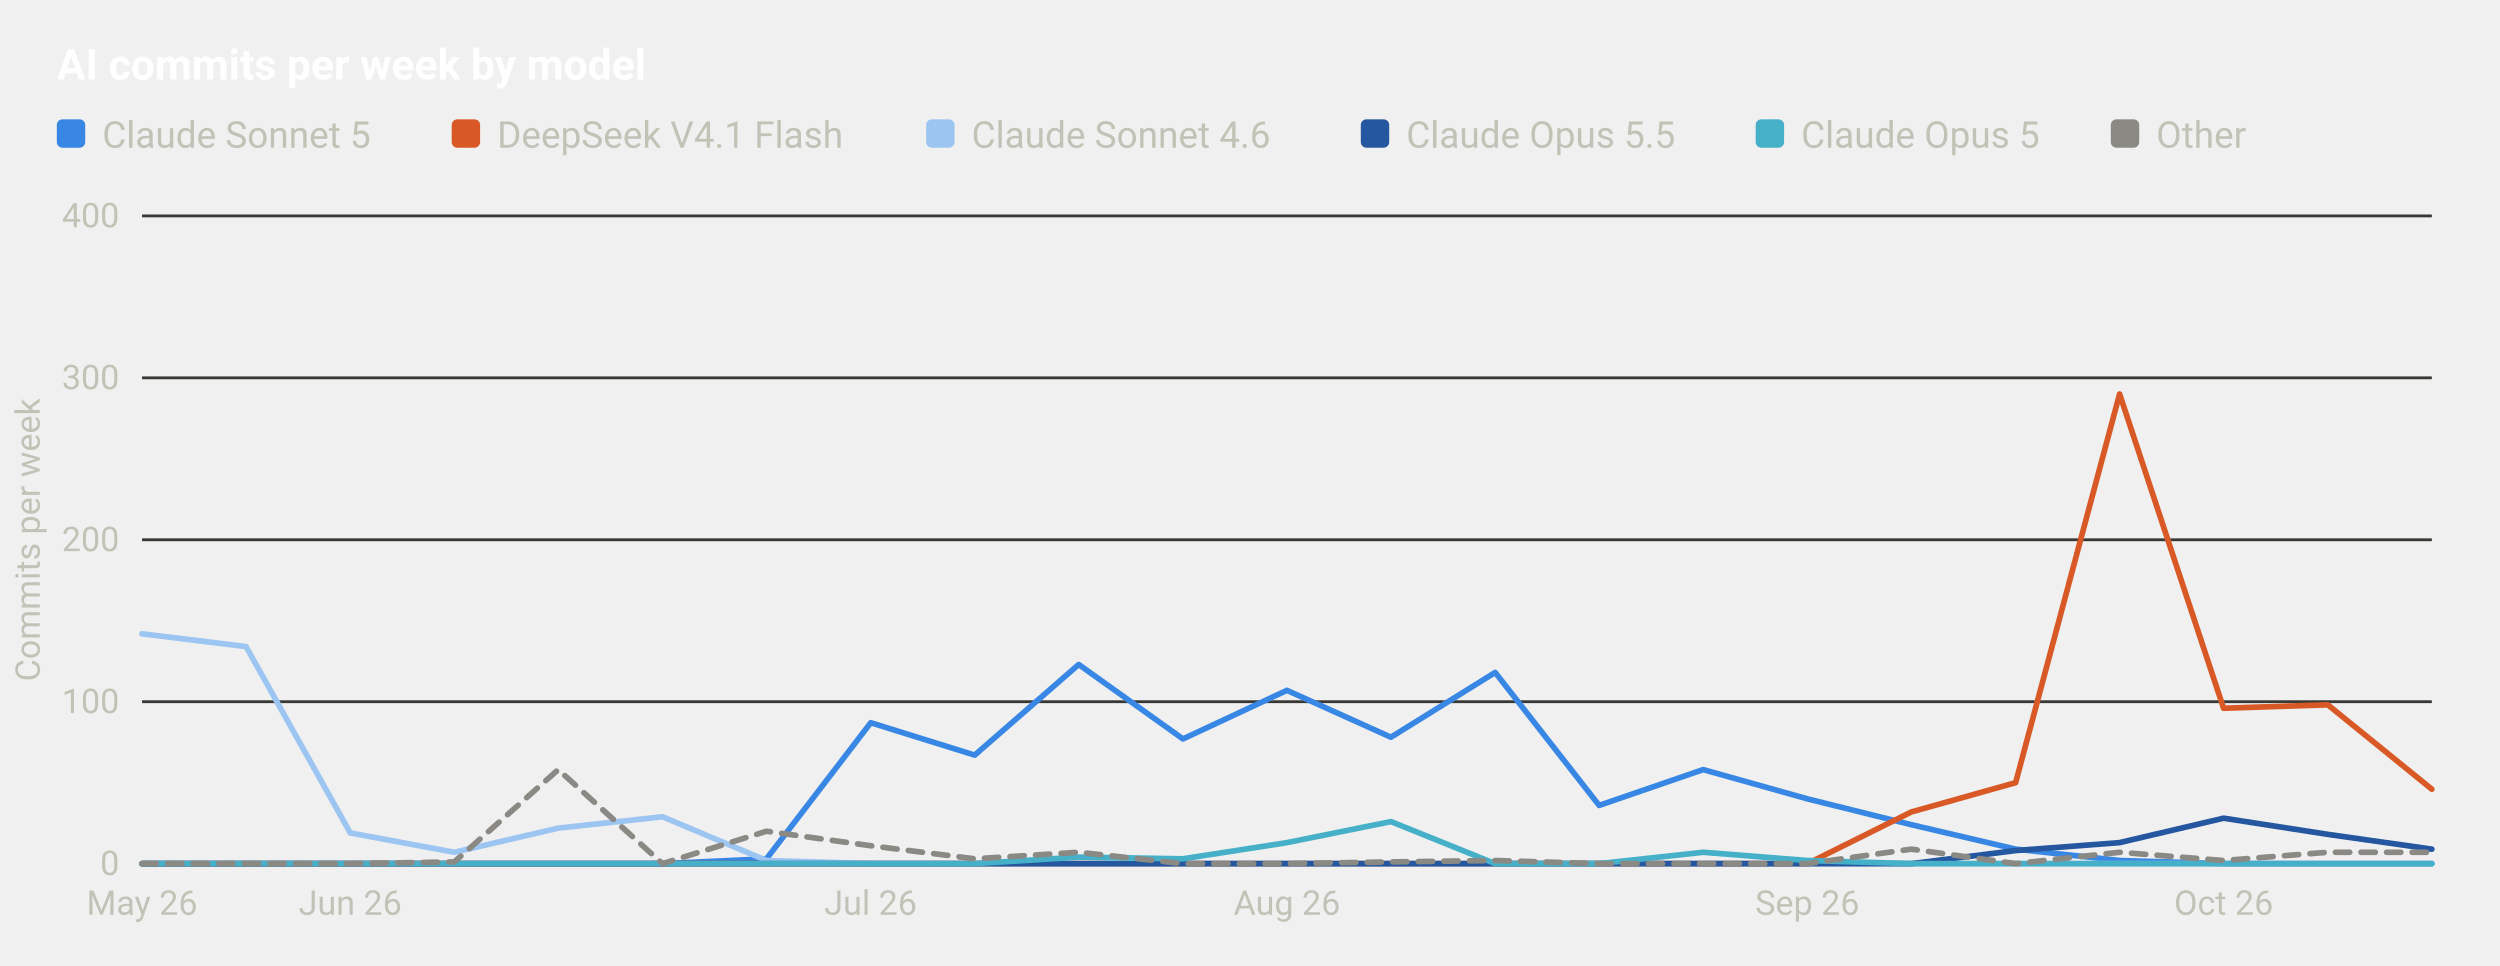
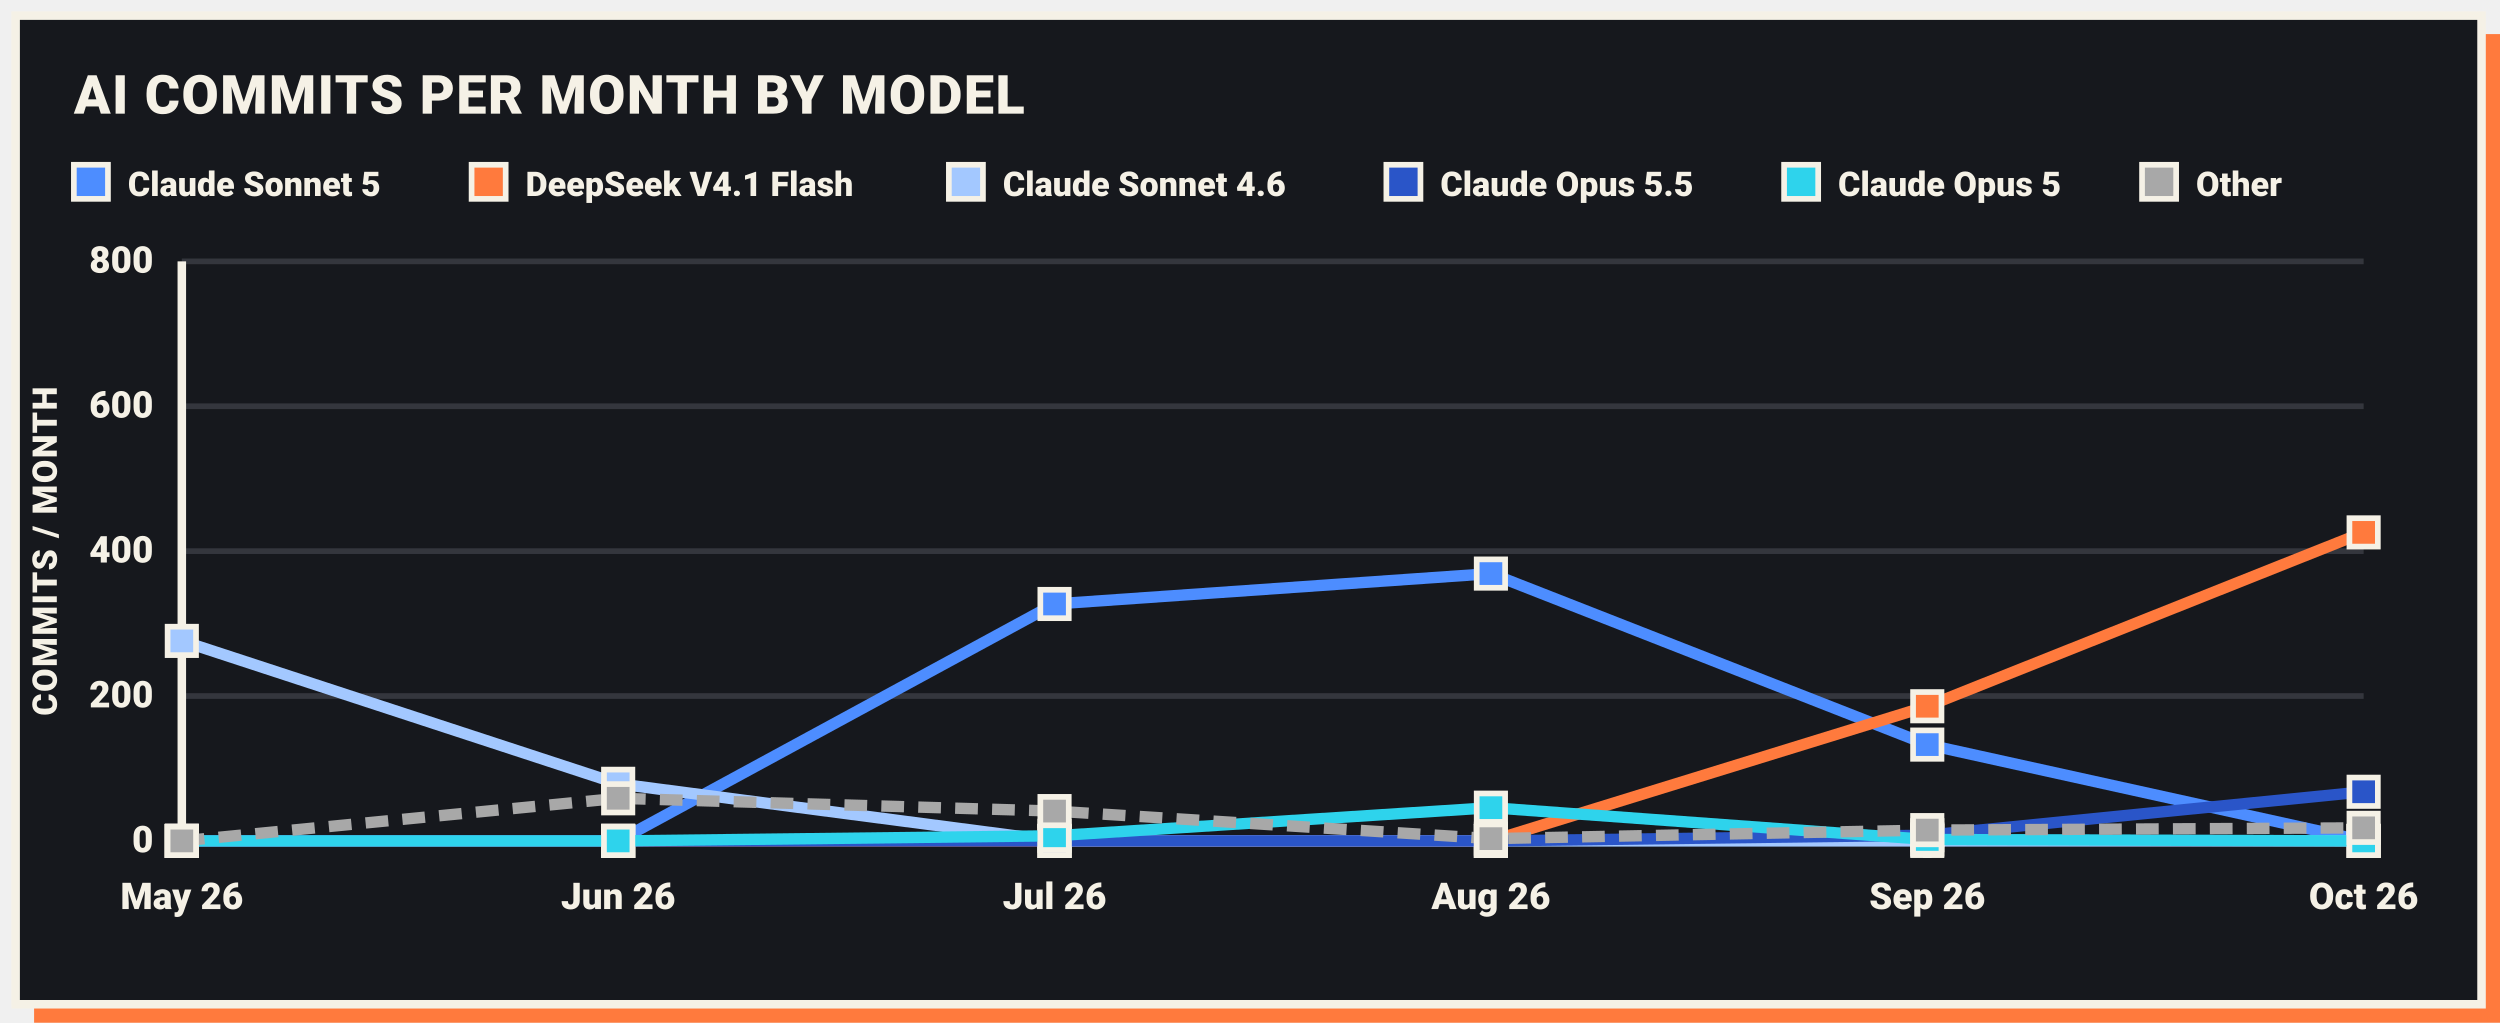
- <svg xmlns="http://www.w3.org/2000/svg" viewBox="0 0 880 340" font-family="-apple-system, BlinkMacSystemFont, 'Segoe UI', Roboto, Helvetica, Arial, sans-serif" role="img" aria-labelledby="t d">
-   <text x="20" y="28" fill="#ffffff" font-size="15" font-weight="600">AI commits per week by model</text>
-   <rect x="20" y="42" width="10" height="10" rx="2" fill="#3987e5" />
-   <text x="36" y="52" fill="#c3c2b7" font-size="13">Claude Sonnet 5</text>
-   <rect x="159" y="42" width="10" height="10" rx="2" fill="#d95926" />
-   <text x="175" y="52" fill="#c3c2b7" font-size="13">DeepSeek V4.1 Flash</text>
-   <rect x="326" y="42" width="10" height="10" rx="2" fill="#9cc5f2" />
-   <text x="342" y="52" fill="#c3c2b7" font-size="13">Claude Sonnet 4.6</text>
-   <rect x="479" y="42" width="10" height="10" rx="2" fill="#24579f" />
-   <text x="495" y="52" fill="#c3c2b7" font-size="13">Claude Opus 5.5</text>
-   <rect x="618" y="42" width="10" height="10" rx="2" fill="#45b0c8" />
-   <text x="634" y="52" fill="#c3c2b7" font-size="13">Claude Opus 5</text>
-   <rect x="743" y="42" width="10" height="10" rx="2" fill="#8a8983" />
-   <text x="759" y="52" fill="#c3c2b7" font-size="13">Other</text>
-   <line x1="50" y1="304" x2="856" y2="304" stroke="#383835" stroke-width="1" />
-   <text x="42" y="308" fill="#c3c2b7" font-size="12" text-anchor="end">0</text>
-   <line x1="50" y1="247" x2="856" y2="247" stroke="#383835" stroke-width="1" />
-   <text x="42" y="251" fill="#c3c2b7" font-size="12" text-anchor="end">100</text>
-   <line x1="50" y1="190" x2="856" y2="190" stroke="#383835" stroke-width="1" />
-   <text x="42" y="194" fill="#c3c2b7" font-size="12" text-anchor="end">200</text>
-   <line x1="50" y1="133" x2="856" y2="133" stroke="#383835" stroke-width="1" />
-   <text x="42" y="137" fill="#c3c2b7" font-size="12" text-anchor="end">300</text>
-   <line x1="50" y1="76" x2="856" y2="76" stroke="#383835" stroke-width="1" />
-   <text x="42" y="80" fill="#c3c2b7" font-size="12" text-anchor="end">400</text>
-   <text x="50" y="322" fill="#c3c2b7" font-size="12" text-anchor="middle">May 26</text>
-   <text x="123.273" y="322" fill="#c3c2b7" font-size="12" text-anchor="middle">Jun 26</text>
-   <text x="306.455" y="322" fill="#c3c2b7" font-size="12" text-anchor="middle">Jul 26</text>
-   <text x="453" y="322" fill="#c3c2b7" font-size="12" text-anchor="middle">Aug 26</text>
-   <text x="636.182" y="322" fill="#c3c2b7" font-size="12" text-anchor="middle">Sep 26</text>
-   <text x="782.727" y="322" fill="#c3c2b7" font-size="12" text-anchor="middle">Oct 26</text>
-   <text x="14" y="190" fill="#c3c2b7" font-size="12" text-anchor="middle" transform="rotate(-90 14 190)">Commits per week</text>
-   <polyline points="50.0,304.0 86.6,304.0 123.3,304.0 159.9,304.0 196.5,304.0 233.2,304.0 269.8,302.3 306.5,254.4 343.1,265.8 379.7,233.9 416.4,260.1 453.0,243.0 489.6,259.5 526.3,236.7 562.9,283.5 599.5,270.9 636.2,281.2 672.8,290.3 709.5,298.9 746.1,302.9 782.7,304.0 819.4,304.0 856.0,304.0" fill="none" stroke="#3987e5" stroke-width="2" stroke-linejoin="round" stroke-linecap="round" />
-   <polyline points="50.0,304.0 86.6,304.0 123.3,304.0 159.9,304.0 196.5,304.0 233.2,304.0 269.8,304.0 306.5,304.0 343.1,304.0 379.7,304.0 416.4,304.0 453.0,304.0 489.6,304.0 526.3,304.0 562.9,304.0 599.5,304.0 636.2,304.0 672.8,285.8 709.5,275.5 746.1,138.7 782.7,249.3 819.4,248.1 856.0,277.8" fill="none" stroke="#d95926" stroke-width="2" stroke-linejoin="round" stroke-linecap="round" />
-   <polyline points="50.0,223.1 86.6,227.6 123.3,293.2 159.9,300.0 196.5,291.5 233.2,287.5 269.8,302.9 306.5,304.0 343.1,304.0 379.7,304.0 416.4,304.0 453.0,304.0 489.6,304.0 526.3,304.0 562.9,304.0 599.5,304.0 636.2,304.0 672.8,304.0 709.5,304.0 746.1,304.0 782.7,304.0 819.4,304.0 856.0,304.0" fill="none" stroke="#9cc5f2" stroke-width="2" stroke-linejoin="round" stroke-linecap="round" />
-   <polyline points="50.0,304.0 86.6,304.0 123.3,304.0 159.9,304.0 196.5,304.0 233.2,304.0 269.8,304.0 306.5,304.0 343.1,304.0 379.7,304.0 416.4,304.0 453.0,304.0 489.6,304.0 526.3,304.0 562.9,304.0 599.5,304.0 636.2,304.0 672.8,304.0 709.5,299.4 746.1,296.6 782.7,288.0 819.4,293.7 856.0,298.9" fill="none" stroke="#24579f" stroke-width="2" stroke-linejoin="round" stroke-linecap="round" />
-   <polyline points="50.0,304.0 86.6,304.0 123.3,304.0 159.9,304.0 196.5,304.0 233.2,304.0 269.8,304.0 306.5,304.0 343.1,304.0 379.7,301.7 416.4,302.3 453.0,296.6 489.6,289.2 526.3,304.0 562.9,304.0 599.5,300.0 636.2,302.9 672.8,304.0 709.5,304.0 746.1,304.0 782.7,304.0 819.4,304.0 856.0,304.0" fill="none" stroke="#45b0c8" stroke-width="2" stroke-linejoin="round" stroke-linecap="round" />
-   <polyline points="50.0,304.0 86.6,304.0 123.3,304.0 159.9,303.4 196.5,270.9 233.2,304.0 269.8,292.6 306.5,297.7 343.1,302.3 379.7,300.0 416.4,304.0 453.0,304.0 489.6,303.4 526.3,302.9 562.9,304.0 599.5,304.0 636.2,304.0 672.8,298.9 709.5,304.0 746.1,300.0 782.7,302.9 819.4,300.0 856.0,300.0" fill="none" stroke="#8a8983" stroke-width="2" stroke-linejoin="round" stroke-linecap="round" stroke-dasharray="5 4" />
+ <svg xmlns="http://www.w3.org/2000/svg" viewBox="0 0 880 360" font-family="-apple-system, BlinkMacSystemFont, 'Segoe UI', Roboto, Helvetica, Arial, sans-serif" role="img" aria-labelledby="t d">
+   <rect x="12" y="12" width="868" height="348" fill="#ff7a3d" />
+   <rect x="5.5" y="5.5" width="868" height="348" fill="#16181d" stroke="#f5f1e6" stroke-width="3" />
+   <text x="26" y="40" fill="#f5f1e6" font-weight="800" font-size="19" letter-spacing="0.5">AI COMMITS PER MONTH BY MODEL</text>
+   <rect x="26" y="58" width="12" height="12" fill="#4d8dff" stroke="#f5f1e6" stroke-width="2" />
+   <text x="45" y="69" fill="#f5f1e6" font-weight="800" font-size="12">Claude Sonnet 5</text>
+   <rect x="166" y="58" width="12" height="12" fill="#ff7a3d" stroke="#f5f1e6" stroke-width="2" />
+   <text x="185" y="69" fill="#f5f1e6" font-weight="800" font-size="12">DeepSeek V4.1 Flash</text>
+   <rect x="334" y="58" width="12" height="12" fill="#a3c8ff" stroke="#f5f1e6" stroke-width="2" />
+   <text x="353" y="69" fill="#f5f1e6" font-weight="800" font-size="12">Claude Sonnet 4.6</text>
+   <rect x="488" y="58" width="12" height="12" fill="#2a55c8" stroke="#f5f1e6" stroke-width="2" />
+   <text x="507" y="69" fill="#f5f1e6" font-weight="800" font-size="12">Claude Opus 5.5</text>
+   <rect x="628" y="58" width="12" height="12" fill="#2ed3ec" stroke="#f5f1e6" stroke-width="2" />
+   <text x="647" y="69" fill="#f5f1e6" font-weight="800" font-size="12">Claude Opus 5</text>
+   <rect x="754" y="58" width="12" height="12" fill="#a8a8a8" stroke="#f5f1e6" stroke-width="2" />
+   <text x="773" y="69" fill="#f5f1e6" font-weight="800" font-size="12">Other</text>
+   <line x1="64" y1="296" x2="832" y2="296" stroke="#f5f1e6" stroke-width="3" />
+   <text x="54" y="300" fill="#f5f1e6" font-weight="800" font-size="13" text-anchor="end">0</text>
+   <line x1="64" y1="245" x2="832" y2="245" stroke="#34363d" stroke-width="2" />
+   <text x="54" y="249" fill="#f5f1e6" font-weight="800" font-size="13" text-anchor="end">200</text>
+   <line x1="64" y1="194" x2="832" y2="194" stroke="#34363d" stroke-width="2" />
+   <text x="54" y="198" fill="#f5f1e6" font-weight="800" font-size="13" text-anchor="end">400</text>
+   <line x1="64" y1="143" x2="832" y2="143" stroke="#34363d" stroke-width="2" />
+   <text x="54" y="147" fill="#f5f1e6" font-weight="800" font-size="13" text-anchor="end">600</text>
+   <line x1="64" y1="92" x2="832" y2="92" stroke="#34363d" stroke-width="2" />
+   <text x="54" y="96" fill="#f5f1e6" font-weight="800" font-size="13" text-anchor="end">800</text>
+   <line x1="64" y1="92" x2="64" y2="296" stroke="#f5f1e6" stroke-width="3" />
+   <line x1="64" y1="296" x2="64" y2="302" stroke="#f5f1e6" stroke-width="3" />
+   <text x="64" y="320" fill="#f5f1e6" font-weight="800" font-size="13" text-anchor="middle">May 26</text>
+   <line x1="217.6" y1="296" x2="217.6" y2="302" stroke="#f5f1e6" stroke-width="3" />
+   <text x="217.6" y="320" fill="#f5f1e6" font-weight="800" font-size="13" text-anchor="middle">Jun 26</text>
+   <line x1="371.2" y1="296" x2="371.2" y2="302" stroke="#f5f1e6" stroke-width="3" />
+   <text x="371.2" y="320" fill="#f5f1e6" font-weight="800" font-size="13" text-anchor="middle">Jul 26</text>
+   <line x1="524.8" y1="296" x2="524.8" y2="302" stroke="#f5f1e6" stroke-width="3" />
+   <text x="524.8" y="320" fill="#f5f1e6" font-weight="800" font-size="13" text-anchor="middle">Aug 26</text>
+   <line x1="678.4" y1="296" x2="678.4" y2="302" stroke="#f5f1e6" stroke-width="3" />
+   <text x="678.4" y="320" fill="#f5f1e6" font-weight="800" font-size="13" text-anchor="middle">Sep 26</text>
+   <line x1="832" y1="296" x2="832" y2="302" stroke="#f5f1e6" stroke-width="3" />
+   <text x="832" y="320" fill="#f5f1e6" font-weight="800" font-size="13" text-anchor="middle">Oct 26</text>
+   <text x="20" y="194" fill="#f5f1e6" font-weight="800" font-size="12" text-anchor="middle" letter-spacing="0.5" transform="rotate(-90 20 194)">COMMITS / MONTH</text>
+   <polyline points="64.0,296.0 217.6,296.0 371.2,212.6 524.8,201.9 678.4,262.1 832.0,296.0" fill="none" stroke="#4d8dff" stroke-width="4" stroke-linejoin="miter" />
+   <rect x="59.0" y="291.0" width="10" height="10" fill="#4d8dff" stroke="#f5f1e6" stroke-width="2" />
+   <rect x="212.6" y="291.0" width="10" height="10" fill="#4d8dff" stroke="#f5f1e6" stroke-width="2" />
+   <rect x="366.2" y="207.6" width="10" height="10" fill="#4d8dff" stroke="#f5f1e6" stroke-width="2" />
+   <rect x="519.8" y="196.9" width="10" height="10" fill="#4d8dff" stroke="#f5f1e6" stroke-width="2" />
+   <rect x="673.4" y="257.1" width="10" height="10" fill="#4d8dff" stroke="#f5f1e6" stroke-width="2" />
+   <rect x="827.0" y="291.0" width="10" height="10" fill="#4d8dff" stroke="#f5f1e6" stroke-width="2" />
+   <polyline points="64.0,296.0 217.6,296.0 371.2,296.0 524.8,296.0 678.4,248.6 832.0,187.4" fill="none" stroke="#ff7a3d" stroke-width="4" stroke-linejoin="miter" />
+   <rect x="59.0" y="291.0" width="10" height="10" fill="#ff7a3d" stroke="#f5f1e6" stroke-width="2" />
+   <rect x="212.6" y="291.0" width="10" height="10" fill="#ff7a3d" stroke="#f5f1e6" stroke-width="2" />
+   <rect x="366.2" y="291.0" width="10" height="10" fill="#ff7a3d" stroke="#f5f1e6" stroke-width="2" />
+   <rect x="519.8" y="291.0" width="10" height="10" fill="#ff7a3d" stroke="#f5f1e6" stroke-width="2" />
+   <rect x="673.4" y="243.6" width="10" height="10" fill="#ff7a3d" stroke="#f5f1e6" stroke-width="2" />
+   <rect x="827.0" y="182.4" width="10" height="10" fill="#ff7a3d" stroke="#f5f1e6" stroke-width="2" />
+   <polyline points="64.0,225.6 217.6,275.9 371.2,296.0 524.8,296.0 678.4,296.0 832.0,296.0" fill="none" stroke="#a3c8ff" stroke-width="4" stroke-linejoin="miter" />
+   <rect x="59.0" y="220.6" width="10" height="10" fill="#a3c8ff" stroke="#f5f1e6" stroke-width="2" />
+   <rect x="212.6" y="270.9" width="10" height="10" fill="#a3c8ff" stroke="#f5f1e6" stroke-width="2" />
+   <rect x="366.2" y="291.0" width="10" height="10" fill="#a3c8ff" stroke="#f5f1e6" stroke-width="2" />
+   <rect x="519.8" y="291.0" width="10" height="10" fill="#a3c8ff" stroke="#f5f1e6" stroke-width="2" />
+   <rect x="673.4" y="291.0" width="10" height="10" fill="#a3c8ff" stroke="#f5f1e6" stroke-width="2" />
+   <rect x="827.0" y="291.0" width="10" height="10" fill="#a3c8ff" stroke="#f5f1e6" stroke-width="2" />
+   <polyline points="64.0,296.0 217.6,296.0 371.2,296.0 524.8,296.0 678.4,294.0 832.0,278.7" fill="none" stroke="#2a55c8" stroke-width="4" stroke-linejoin="miter" />
+   <rect x="59.0" y="291.0" width="10" height="10" fill="#2a55c8" stroke="#f5f1e6" stroke-width="2" />
+   <rect x="212.6" y="291.0" width="10" height="10" fill="#2a55c8" stroke="#f5f1e6" stroke-width="2" />
+   <rect x="366.2" y="291.0" width="10" height="10" fill="#2a55c8" stroke="#f5f1e6" stroke-width="2" />
+   <rect x="519.8" y="291.0" width="10" height="10" fill="#2a55c8" stroke="#f5f1e6" stroke-width="2" />
+   <rect x="673.4" y="289.0" width="10" height="10" fill="#2a55c8" stroke="#f5f1e6" stroke-width="2" />
+   <rect x="827.0" y="273.7" width="10" height="10" fill="#2a55c8" stroke="#f5f1e6" stroke-width="2" />
+   <polyline points="64.0,296.0 217.6,296.0 371.2,294.2 524.8,284.3 678.4,295.5 832.0,296.0" fill="none" stroke="#2ed3ec" stroke-width="4" stroke-linejoin="miter" />
+   <rect x="59.0" y="291.0" width="10" height="10" fill="#2ed3ec" stroke="#f5f1e6" stroke-width="2" />
+   <rect x="212.6" y="291.0" width="10" height="10" fill="#2ed3ec" stroke="#f5f1e6" stroke-width="2" />
+   <rect x="366.2" y="289.2" width="10" height="10" fill="#2ed3ec" stroke="#f5f1e6" stroke-width="2" />
+   <rect x="519.8" y="279.3" width="10" height="10" fill="#2ed3ec" stroke="#f5f1e6" stroke-width="2" />
+   <rect x="673.4" y="290.5" width="10" height="10" fill="#2ed3ec" stroke="#f5f1e6" stroke-width="2" />
+   <rect x="827.0" y="291.0" width="10" height="10" fill="#2ed3ec" stroke="#f5f1e6" stroke-width="2" />
+   <polyline points="64.0,296.0 217.6,281.0 371.2,285.5 524.8,295.2 678.4,292.2 832.0,291.4" fill="none" stroke="#a8a8a8" stroke-width="4" stroke-linejoin="miter" stroke-dasharray="8 5" />
+   <rect x="59.0" y="291.0" width="10" height="10" fill="#a8a8a8" stroke="#f5f1e6" stroke-width="2" />
+   <rect x="212.6" y="276.0" width="10" height="10" fill="#a8a8a8" stroke="#f5f1e6" stroke-width="2" />
+   <rect x="366.2" y="280.5" width="10" height="10" fill="#a8a8a8" stroke="#f5f1e6" stroke-width="2" />
+   <rect x="519.8" y="290.2" width="10" height="10" fill="#a8a8a8" stroke="#f5f1e6" stroke-width="2" />
+   <rect x="673.4" y="287.2" width="10" height="10" fill="#a8a8a8" stroke="#f5f1e6" stroke-width="2" />
+   <rect x="827.0" y="286.4" width="10" height="10" fill="#a8a8a8" stroke="#f5f1e6" stroke-width="2" />
</svg>
